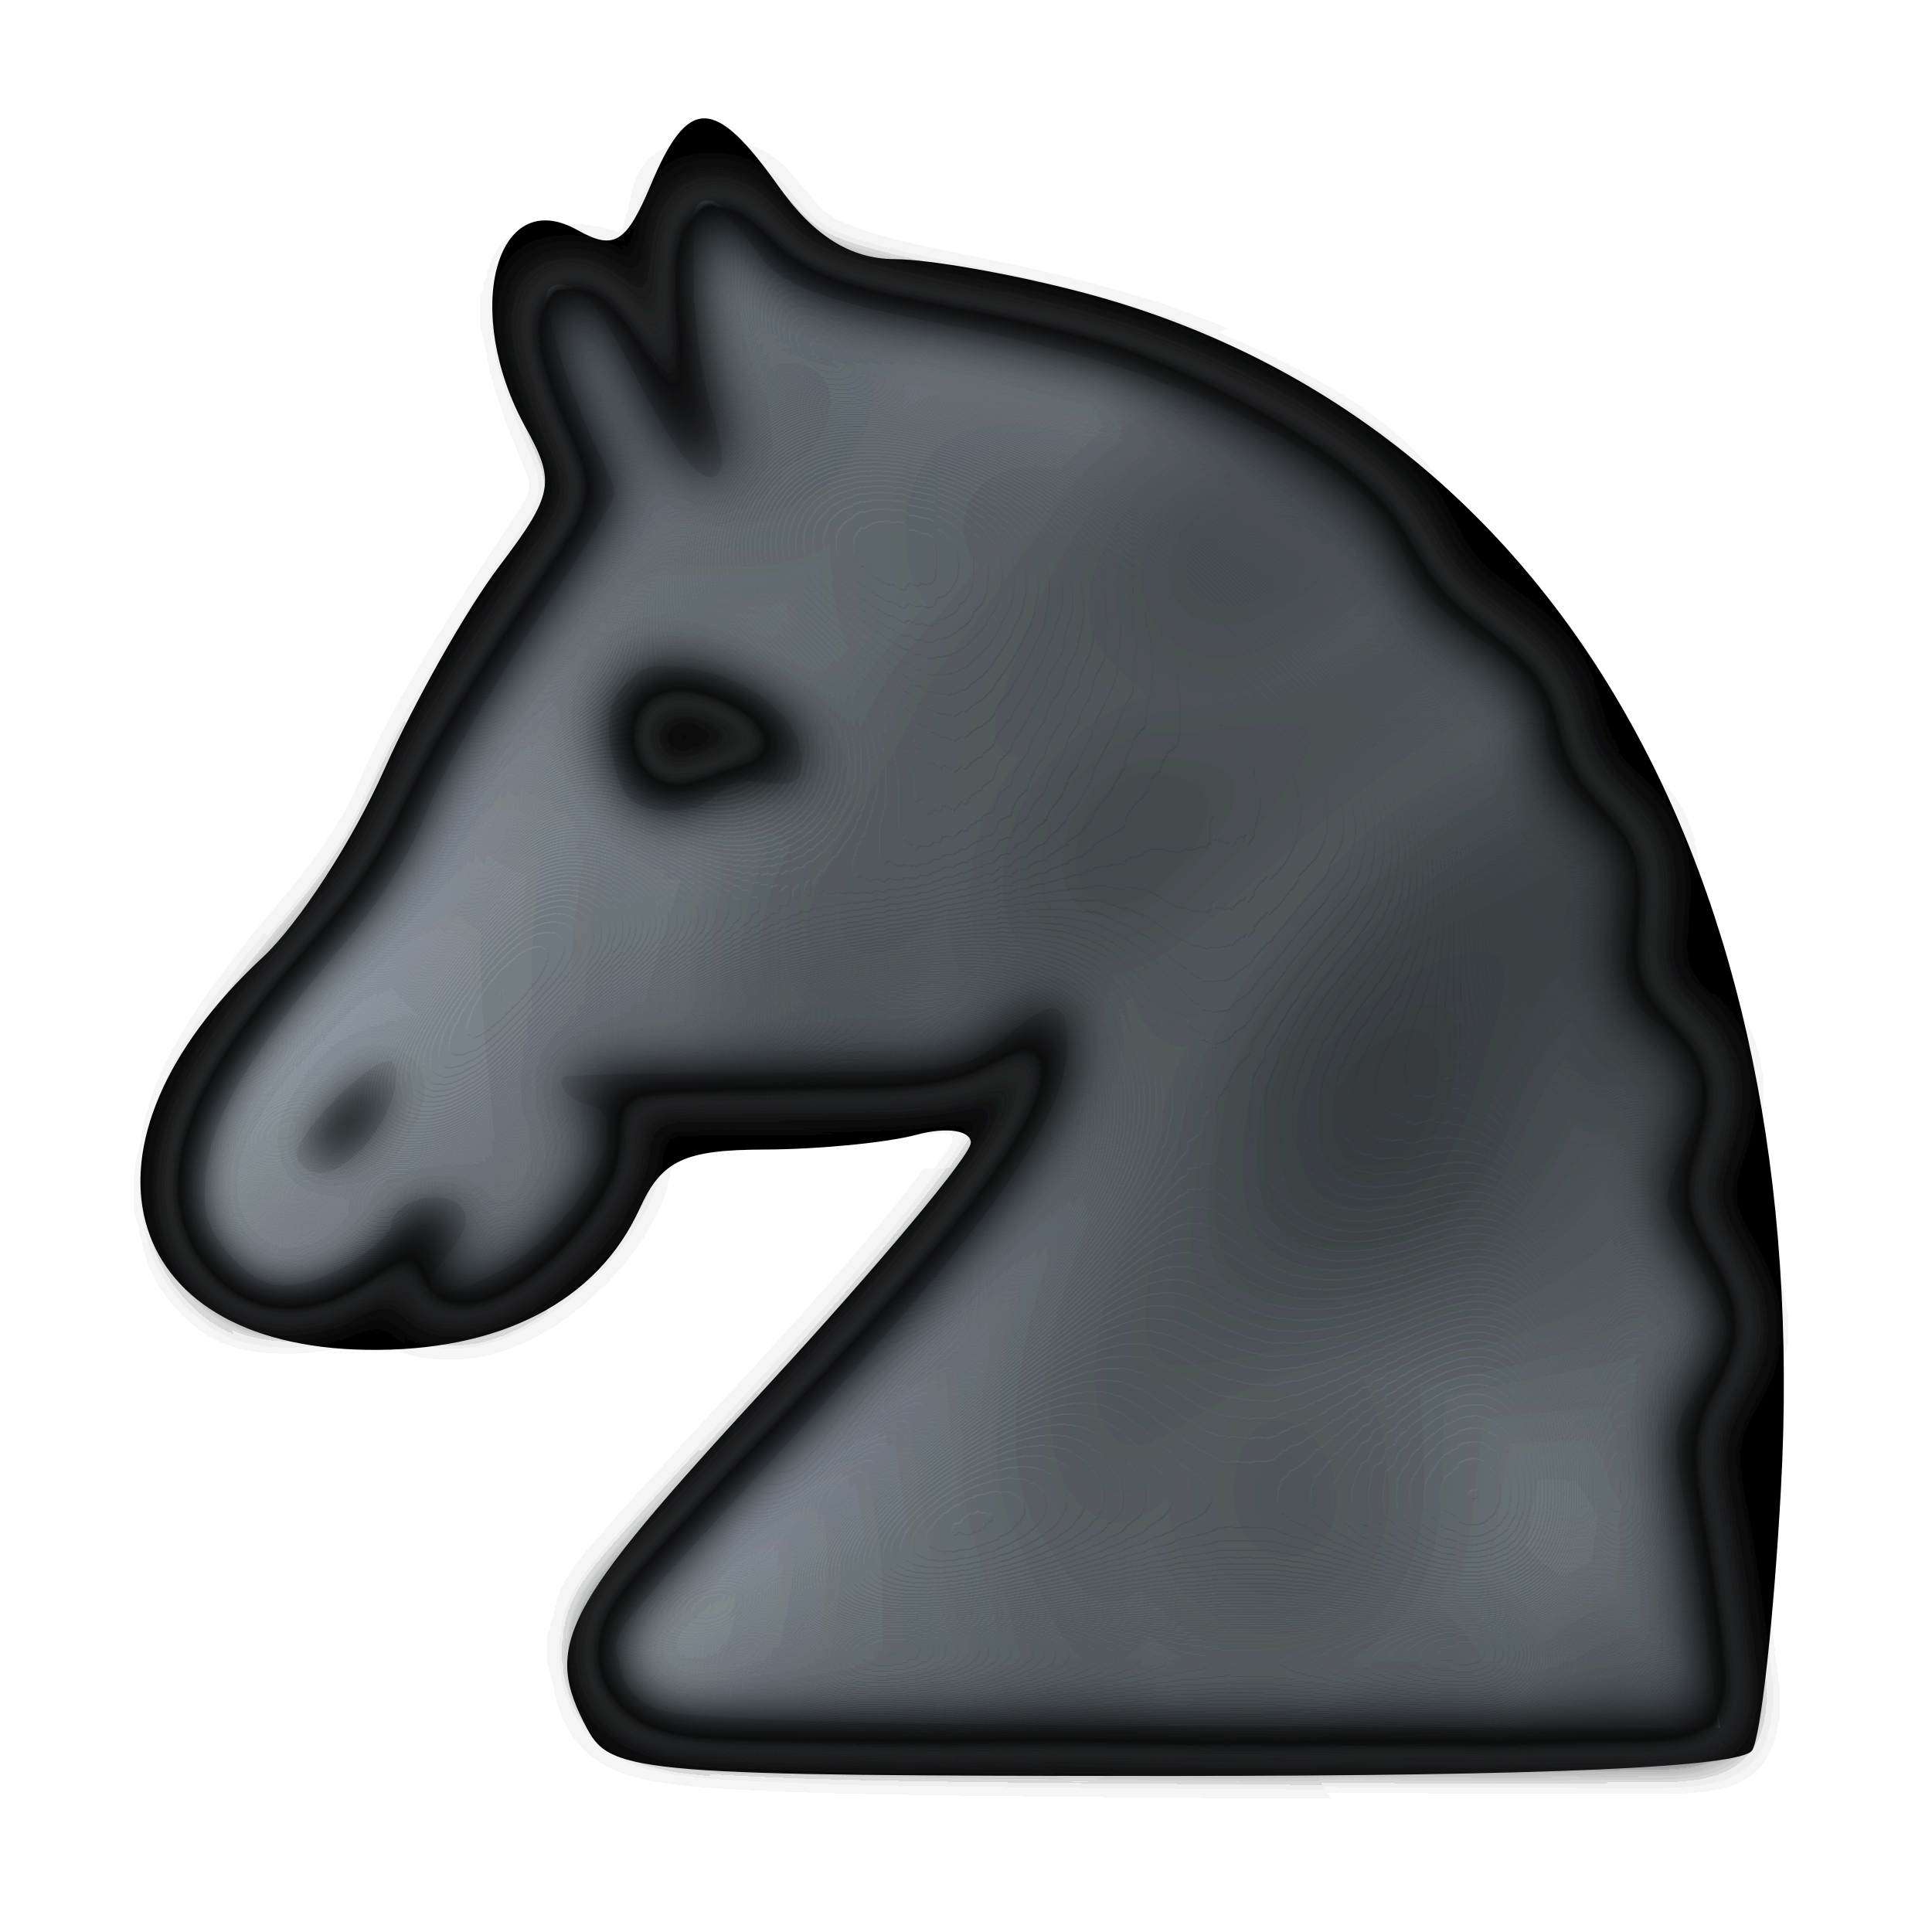
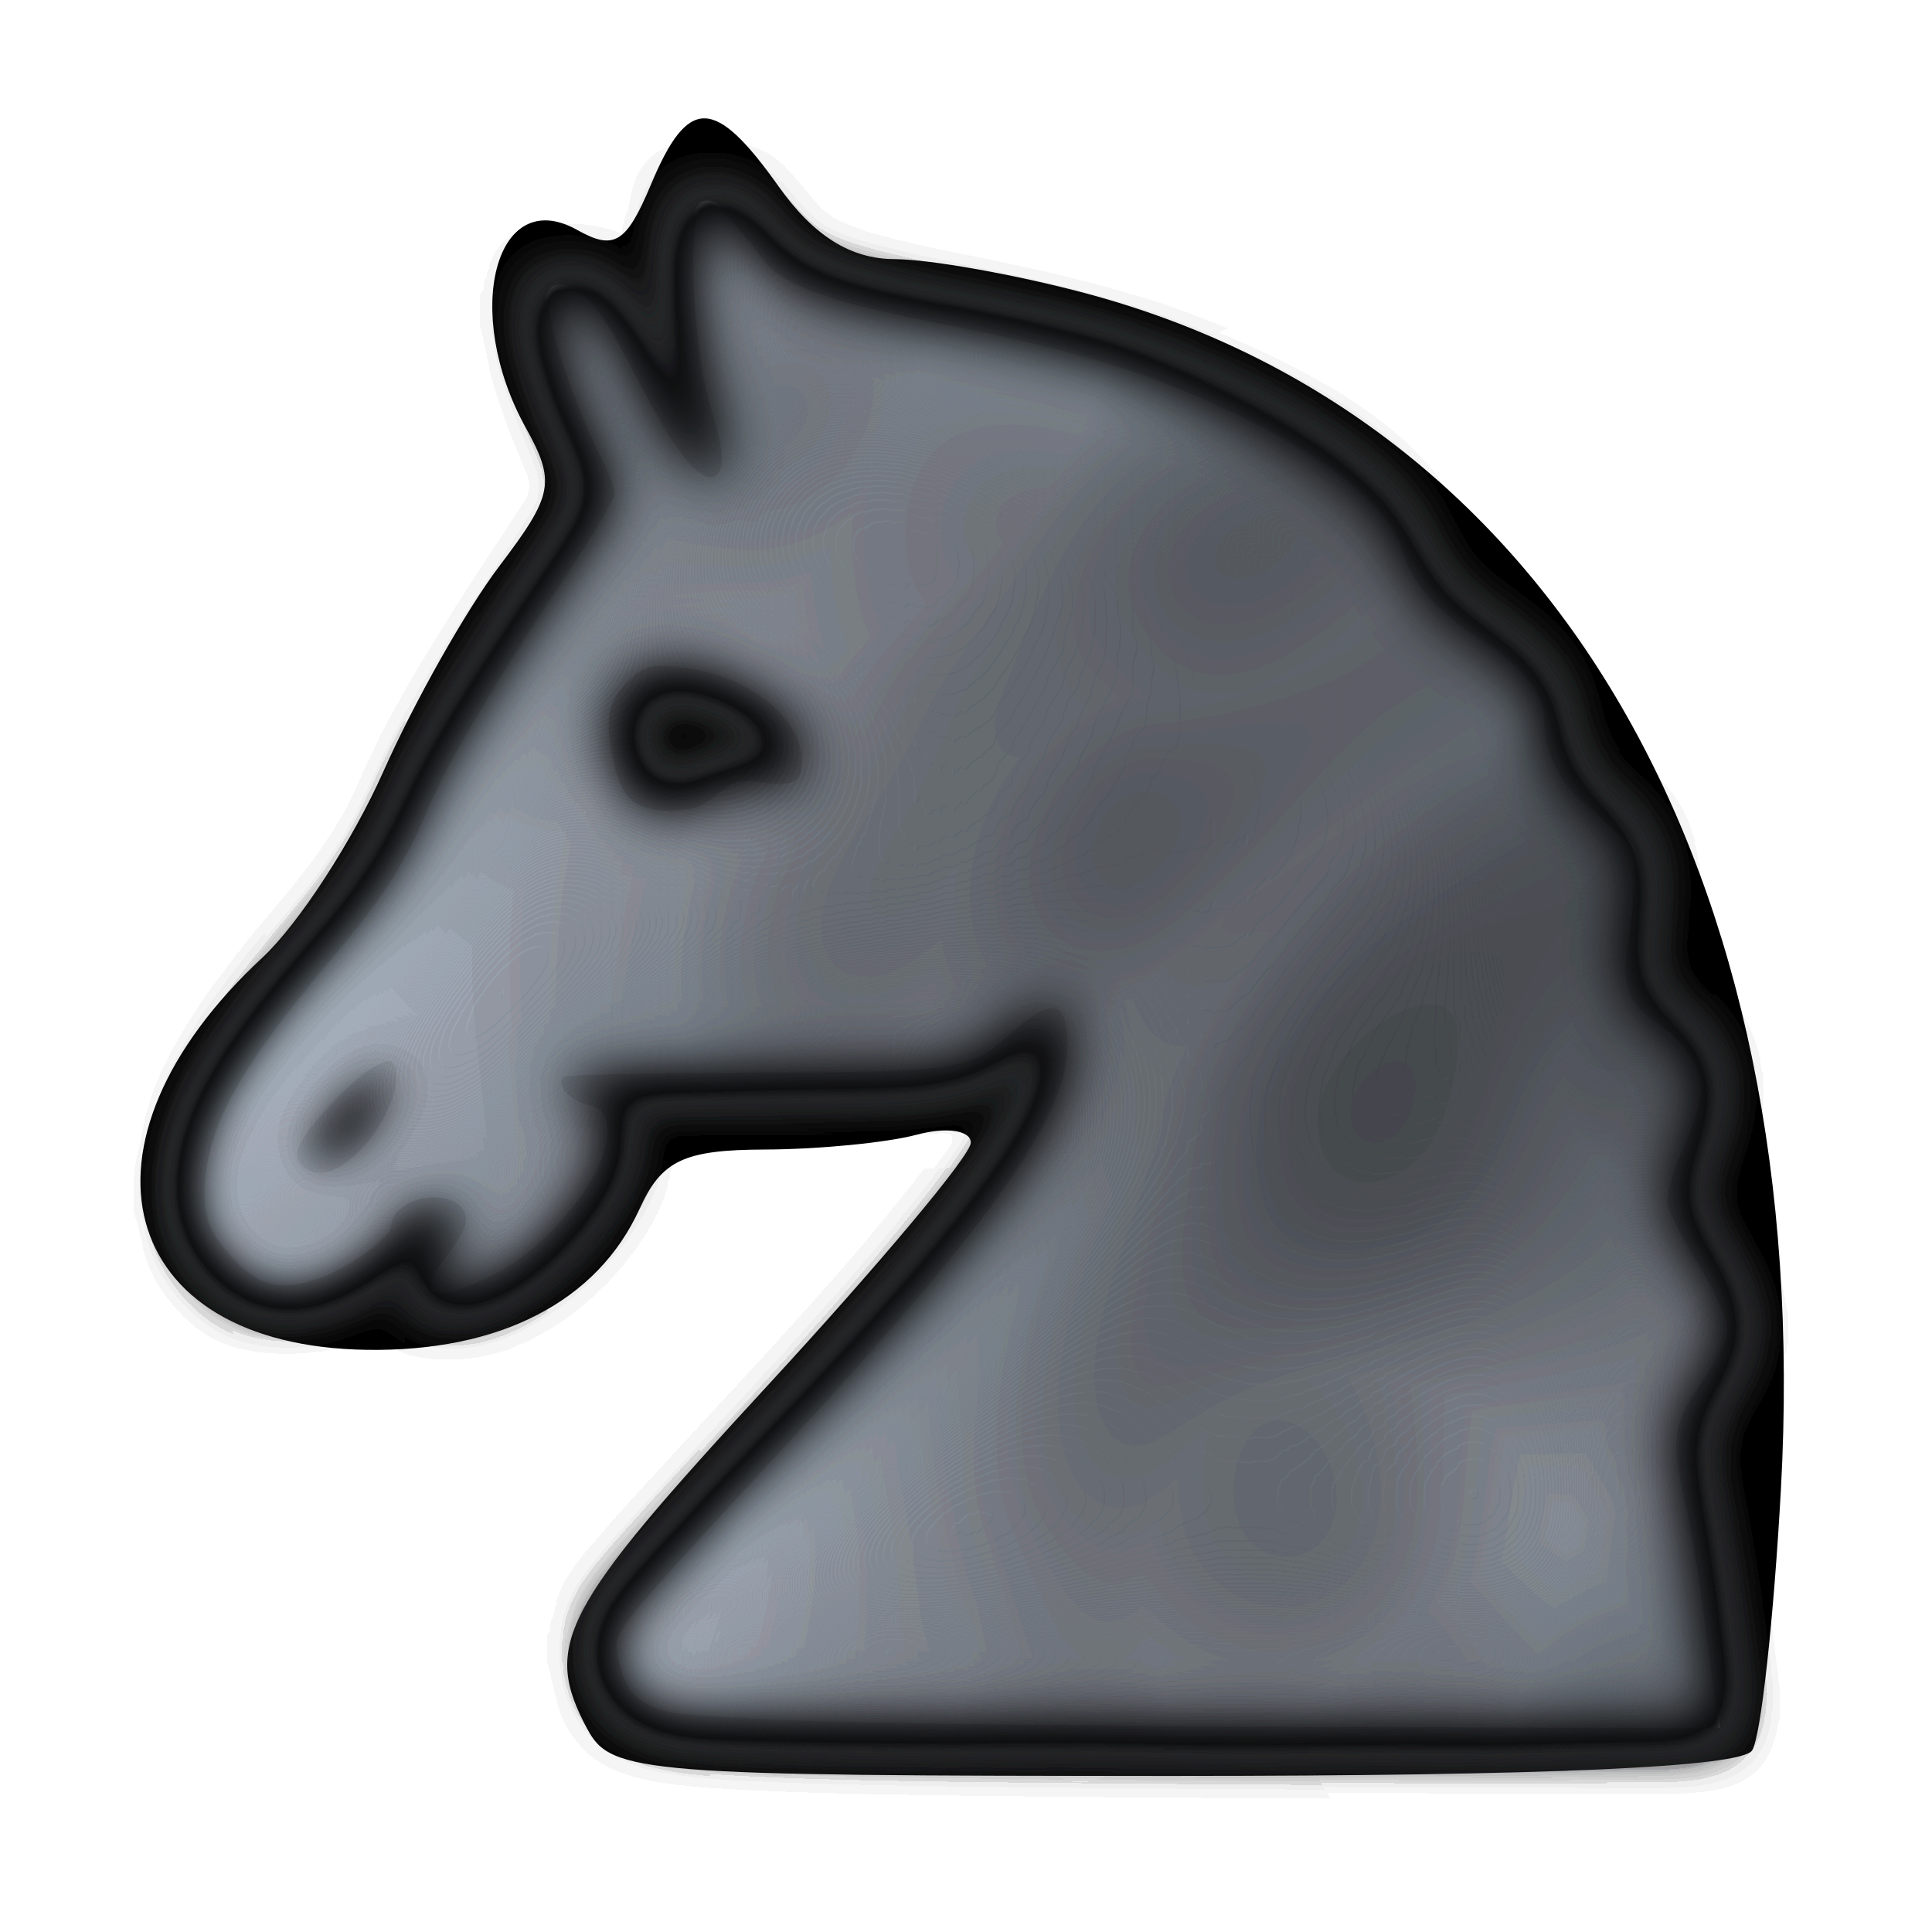
<svg xmlns="http://www.w3.org/2000/svg" width="64px" height="64px" id="svg2985" version="1.1">
  <defs id="defs2987">
    <filter id="filter2817" color-interpolation-filters="sRGB">
      <feGaussianBlur id="feGaussianBlur2819" result="result0" in="SourceGraphic" stdDeviation="0.9" />
      <feTurbulence id="feTurbulence2821" type="turbulence" baseFrequency="0.01" seed="4" numOctaves="4" result="result1" />
      <feDisplacementMap id="feDisplacementMap2823" in2="result1" xChannelSelector="R" result="result91" />
      <feComposite id="feComposite2825" in2="result91" result="result2" operator="out" in="result0" />
      <feComposite id="feComposite2827" in2="result2" k1="0.1" k3="1.2" in="SourceAlpha" operator="arithmetic" result="result5" />
      <feBlend id="feBlend2829" in2="result5" result="fbSourceGraphic" mode="multiply" />
      <feGaussianBlur id="feGaussianBlur2831" stdDeviation="3" in="fbSourceGraphic" result="result0" />
-       <feSpecularLighting id="feSpecularLighting2833" in="result0" result="result1" lighting-color="rgb(240,248,255)" surfaceScale="3" specularConstant="0.35" specularExponent="15">
-         <fePointLight id="fePointLight2835" x="-5000" y="-10000" z="20000" />
+       <feSpecularLighting id="feSpecularLighting2833" in="result0" result="result1" lighting-color="rgb(240,248,255)" surfaceScale="3" specularConstant="0.35" specularExponent="5">
+         <feDistantLight azimuth="225" elevation="45" />
      </feSpecularLighting>
      <feComposite id="feComposite2837" in2="fbSourceGraphic" in="result1" result="result2" operator="in" />
      <feComposite id="feComposite2839" in2="result2" k1="-1" in="fbSourceGraphic" result="result4" operator="arithmetic" k2="2.5" k3="3.5" />
      <feBlend id="feBlend2841" in2="result4" mode="multiply" />
    </filter>
  </defs>
  <g id="layer1">
    <path style="fill:#000000" d="m 19.461,57.289 c -1.495,-2.801 -0.887,-3.963 5.938,-11.359 3.719,-4.03 6.761,-7.664 6.761,-8.075 0,-0.411 -0.805,-0.531 -1.79,-0.267 -0.984,0.265 -3.254,0.486 -5.043,0.492 -2.674,0.009 -3.411,0.359 -4.14,1.963 -1.395,3.07 -4.623,4.739 -9.039,4.672 C 3.843,44.59 2.064,37.87 8.705,31.709 c 1.182,-1.097 2.985,-3.874 4.004,-6.172 1.02,-2.298 2.744,-5.349 3.83,-6.781 1.793,-2.362 1.874,-2.787 0.872,-4.597 -2.111,-3.814 -1.001,-8.062 1.709,-6.542 1.227,0.689 1.627,0.443 2.443,-1.503 1.233,-2.942 2.107,-2.928 4.234,0.067 1.16,1.633 2.377,2.396 3.833,2.403 1.173,0.005 4.018,0.512 6.321,1.127 15.461,4.128 24.172,19.106 23.044,39.626 -0.236,4.289 -0.664,8.179 -0.951,8.645 -0.345,0.56 -6.853,0.848 -19.14,0.848 -17.593,0 -18.663,-0.085 -19.441,-1.543 z m 37.137,-3.443 c -0.21,-1.865 -0.631,-4.144 -0.937,-5.066 -0.366,-1.103 -0.1,-2.133 0.776,-3.012 1.337,-1.341 1.24,-2.101 -0.601,-4.683 -0.787,-1.103 -0.79,-1.72 -0.018,-2.96 1.111,-1.783 0.635,-3.687 -1.087,-4.35 -0.864,-0.332 -1.036,-1.165 -0.658,-3.184 0.423,-2.261 0.223,-2.888 -1.155,-3.628 -0.984,-0.528 -1.667,-1.682 -1.667,-2.817 0,-1.302 -0.695,-2.259 -2.154,-2.963 -1.185,-0.572 -2.363,-1.934 -2.619,-3.027 C 45.836,15.418 38.644,11.847 31.497,10.718 27.001,10.008 25.693,9.474 24.925,8.034 24.398,7.046 23.628,6.446 23.216,6.702 c -0.805,0.499 -0.457,5.362 0.549,7.657 0.385,0.879 0.27,1.396 -0.31,1.396 -0.507,0 -1.434,-1.232 -2.062,-2.737 -0.627,-1.506 -1.528,-2.977 -2.001,-3.271 -1.638,-1.015 -1.793,0.422 -0.383,3.558 l 1.416,3.15 -3.28,4.926 c -1.804,2.71 -3.28,5.412 -3.28,6.006 0,0.593 -1.611,2.898 -3.579,5.121 -3.81,4.302 -4.645,7.693 -2.363,9.592 0.93,0.774 1.679,0.801 3.182,0.115 1.081,-0.494 1.965,-1.265 1.965,-1.713 0,-0.448 0.537,-0.815 1.193,-0.815 1.438,0 1.538,0.931 0.239,2.234 -0.742,0.745 -0.646,0.957 0.434,0.957 0.764,0 2.267,-0.881 3.341,-1.958 1.977,-1.982 2.615,-4.424 1.157,-4.424 -0.437,0 -0.795,-0.295 -0.795,-0.655 0,-0.36 2.976,-0.498 6.613,-0.307 5.352,0.282 6.857,0.102 7.898,-0.941 1.669,-1.673 2.194,-1.627 2.194,0.195 0,2.174 -3.419,6.926 -9.634,13.388 -3.014,3.134 -5.48,5.887 -5.48,6.117 0,0.23 0.217,0.986 0.483,1.68 0.42,1.099 2.793,1.262 18.375,1.262 l 17.892,0 -0.381,-3.39 z M 9.888,38.215 c 0,-0.371 0.716,-1.324 1.591,-2.118 1.263,-1.146 1.591,-1.205 1.591,-0.283 0,1.251 -1.51,3.075 -2.545,3.075 -0.35,0 -0.636,-0.303 -0.636,-0.674 z M 20.759,26.391 c -0.292,-0.292 -0.53,-1.369 -0.53,-2.393 0,-2.059 2.084,-2.507 4.825,-1.036 1.809,0.971 2.143,3.566 0.371,2.884 -0.642,-0.247 -1.379,-0.106 -1.638,0.314 -0.542,0.88 -2.251,1.01 -3.028,0.231 z" id="path2960" />
    <path style="fill:#000000;filter:url(#filter2817)" d="m 28.636,55.854 c -3.115,-0.07 -5.391,-0.201 -5.864,-0.337 -0.851,-0.244 -1.23,-0.694 -1.407,-1.666 -0.134,-0.736 -0.255,-0.586 5.44,-6.745 5.877,-6.355 8.103,-9.549 8.104,-11.625 1.82e-4,-1.433 -0.455,-1.497 -1.84,-0.259 -1.111,0.993 -1.52,1.051 -7.642,1.069 -3.068,0.009 -5.628,0.067 -5.689,0.127 -0.233,0.233 0.125,0.668 0.681,0.827 0.447,0.128 0.594,0.28 0.639,0.667 0.144,1.241 -1.662,3.579 -3.458,4.477 -1.767,0.883 -2.362,0.683 -1.452,-0.488 0.7,-0.901 0.804,-1.252 0.468,-1.587 -0.577,-0.577 -2.07,-0.154 -2.07,0.587 0,0.35 -1.322,1.304 -2.221,1.603 -1.146,0.381 -1.793,0.216 -2.582,-0.657 -0.763,-0.845 -0.916,-1.353 -0.772,-2.567 0.198,-1.674 1.293,-3.512 3.937,-6.607 1.324,-1.551 2.116,-2.793 2.71,-4.254 0.559,-1.373 1.984,-3.78 4.233,-7.15 0.782,-1.172 1.423,-2.259 1.423,-2.416 0,-0.157 -0.172,-0.622 -0.381,-1.032 -0.777,-1.523 -1.638,-4.012 -1.584,-4.576 0.047,-0.487 0.122,-0.564 0.5,-0.522 0.691,0.077 0.996,0.463 2.204,2.792 1.061,2.046 1.8,2.978 2.246,2.831 0.348,-0.114 0.319,-0.8 -0.085,-2.069 -0.54,-1.695 -0.73,-5.67 -0.288,-6.037 0.253,-0.21 0.374,-0.158 0.886,0.386 0.326,0.346 0.747,0.856 0.936,1.133 0.526,0.773 1.929,1.301 5.112,1.924 4.513,0.883 6.66,1.546 9.509,2.938 2.562,1.252 4.307,2.731 4.675,3.963 0.307,1.028 0.994,1.777 2.59,2.825 1.026,0.673 1.678,1.545 1.679,2.245 0.002,0.932 0.436,1.861 1.168,2.498 1.586,1.38 1.56,1.344 1.559,2.133 -7.27e-4,0.415 -0.081,1.245 -0.178,1.845 -0.241,1.485 -0.051,2.071 0.876,2.695 C 53.531,35.385 54,36.118 54,36.86 c 0,0.263 -0.252,1.053 -0.56,1.755 -0.343,0.782 -0.521,1.435 -0.458,1.686 0.056,0.225 0.486,1.036 0.954,1.803 0.478,0.783 0.852,1.616 0.852,1.901 0,0.304 -0.309,0.945 -0.768,1.597 -0.877,1.243 -0.949,1.784 -0.498,3.706 0.153,0.65 0.405,2.164 0.56,3.364 0.155,1.2 0.318,2.448 0.362,2.773 l 0.079,0.591 -10.398,-0.033 C 38.406,55.985 31.436,55.918 28.636,55.854 z M 13.657,38.582 c 0.716,-0.753 1.203,-1.936 1.007,-2.447 -0.1,-0.262 -0.167,-0.265 -0.625,-0.028 -0.56,0.29 -1.871,1.639 -2.213,2.278 -0.166,0.309 -0.165,0.461 0.002,0.663 0.399,0.481 1.098,0.303 1.829,-0.466 l 0,0 z M 24.358,27.923 c 0.474,-0.399 0.69,-0.461 1.309,-0.378 0.999,0.134 1.242,0.008 1.242,-0.643 0,-1.353 -1.732,-2.662 -3.742,-2.829 -0.889,-0.074 -1.016,-0.034 -1.523,0.473 C 21.048,25.142 20.96,25.708 21.261,27.004 21.507,28.064 21.907,28.4 22.923,28.4 c 0.671,0 0.995,-0.108 1.434,-0.477 l 0,0 z" id="path2962" transform="matrix(1.099985,0,0,1.099985,-3.039431,-4.387887)" />
  </g>
</svg>
